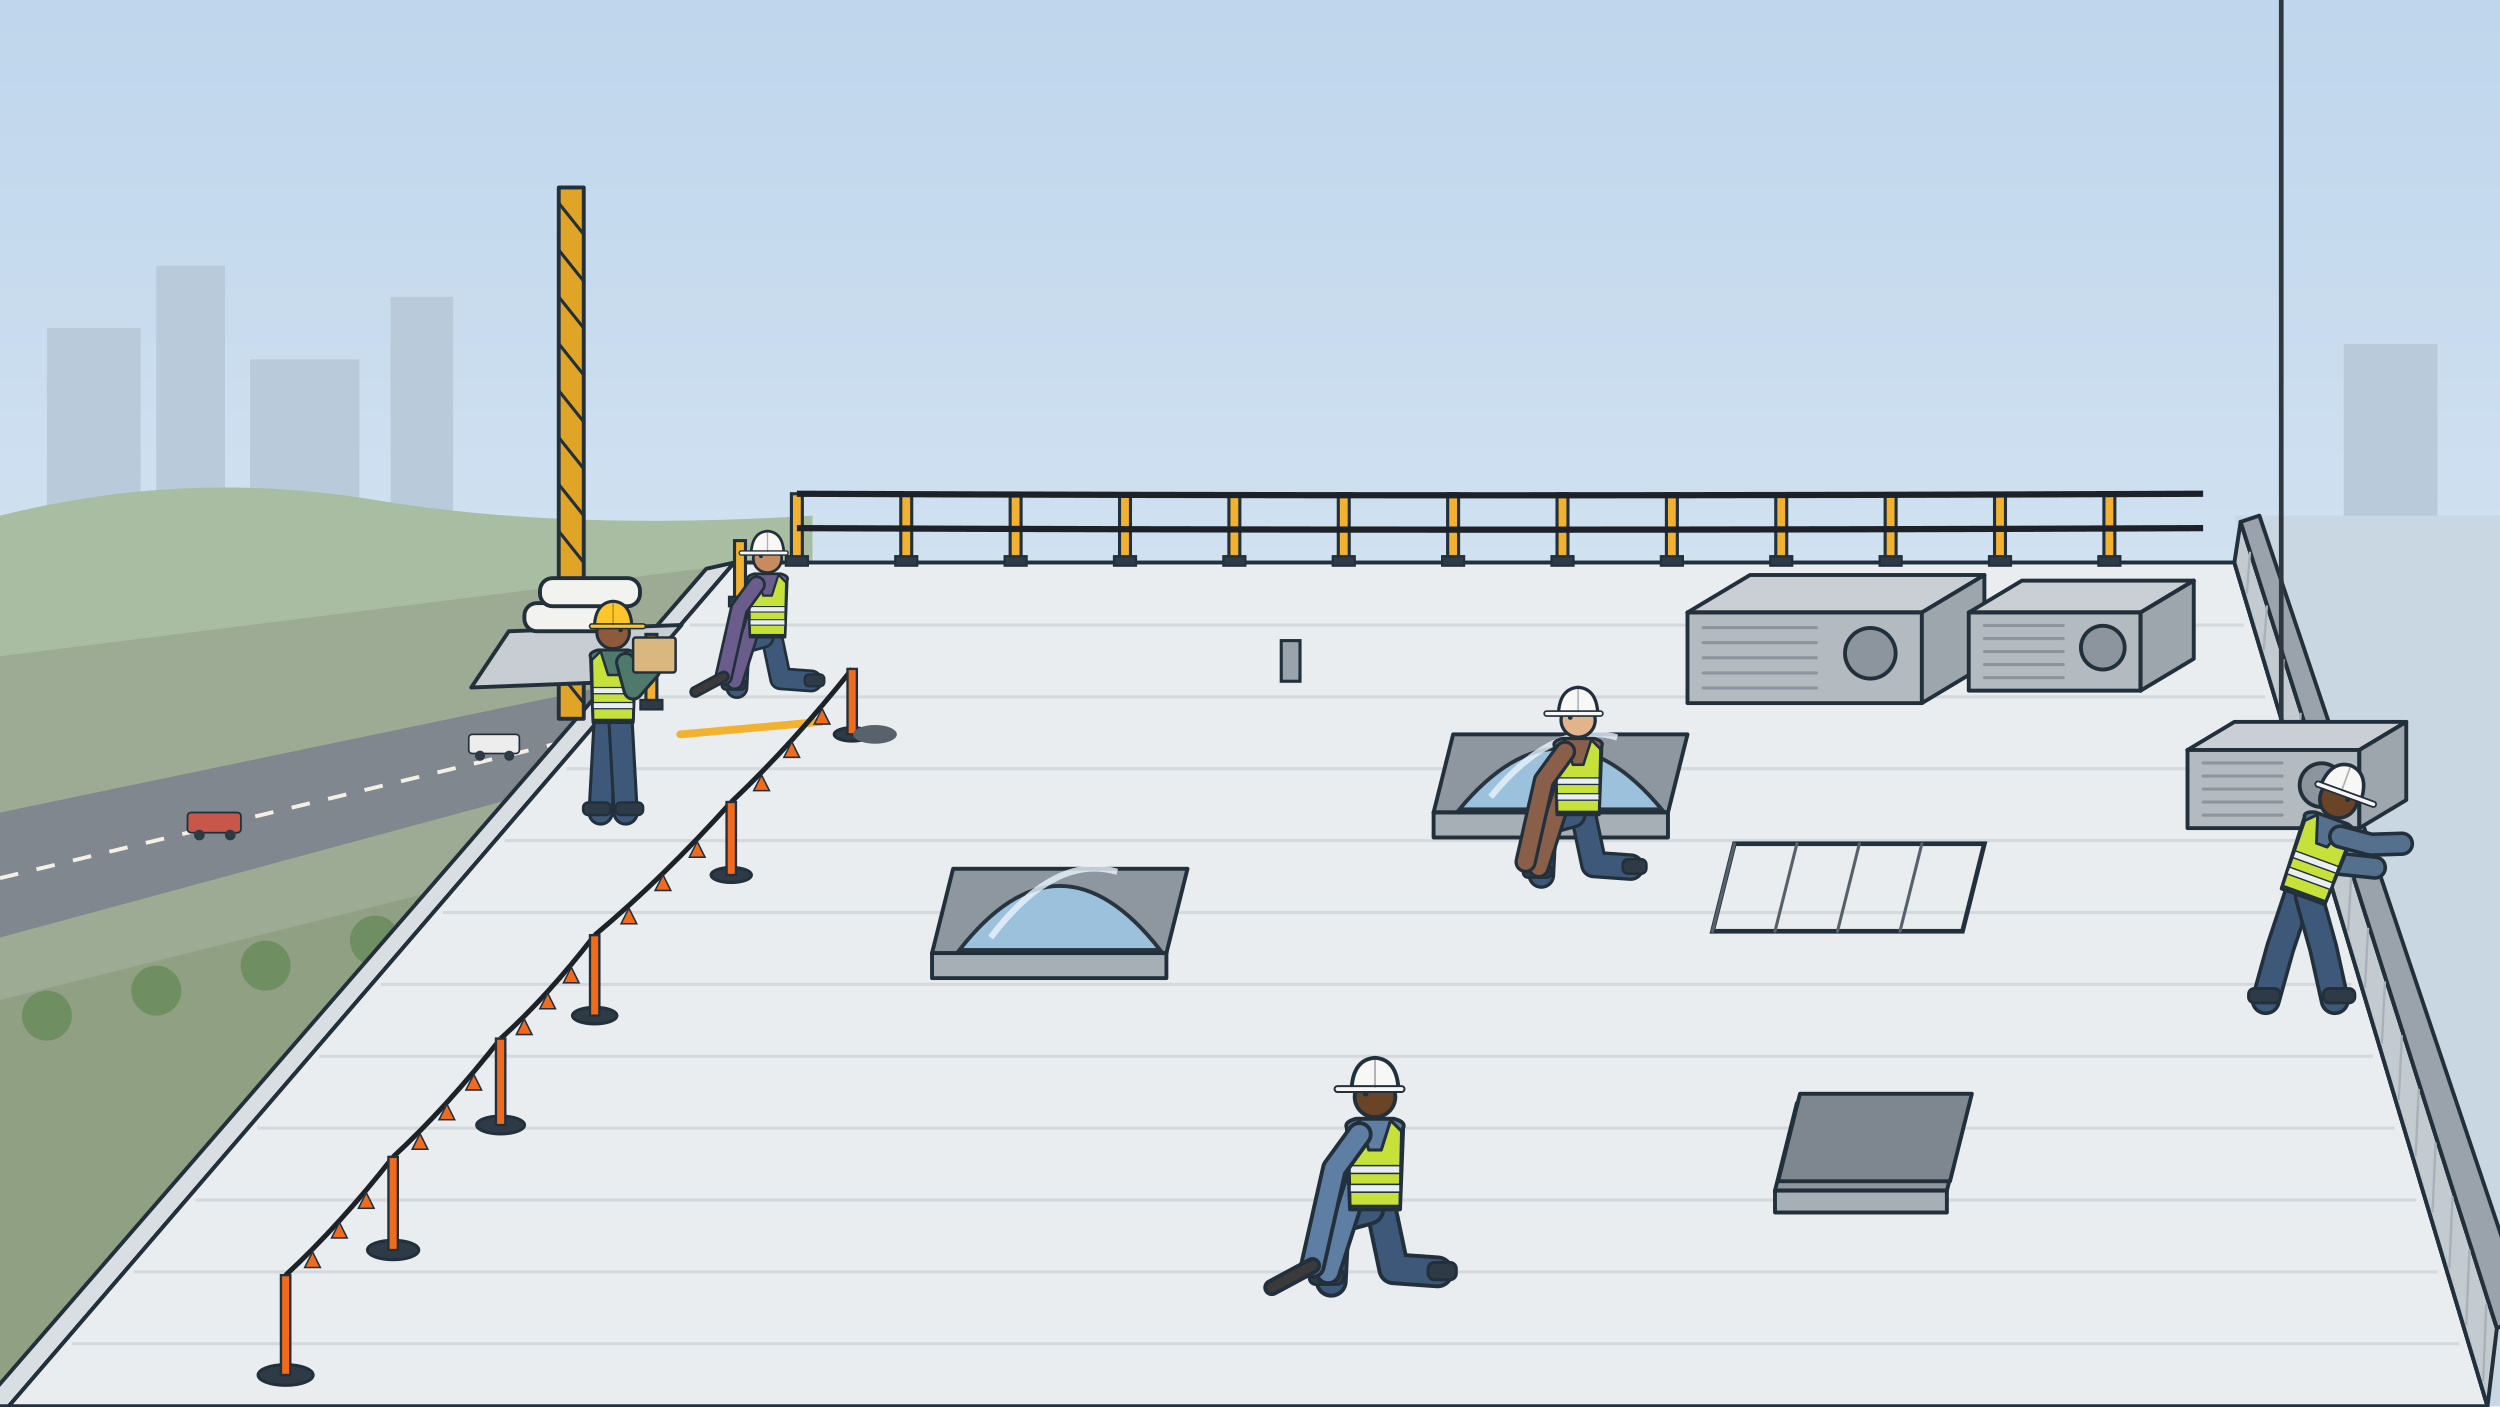
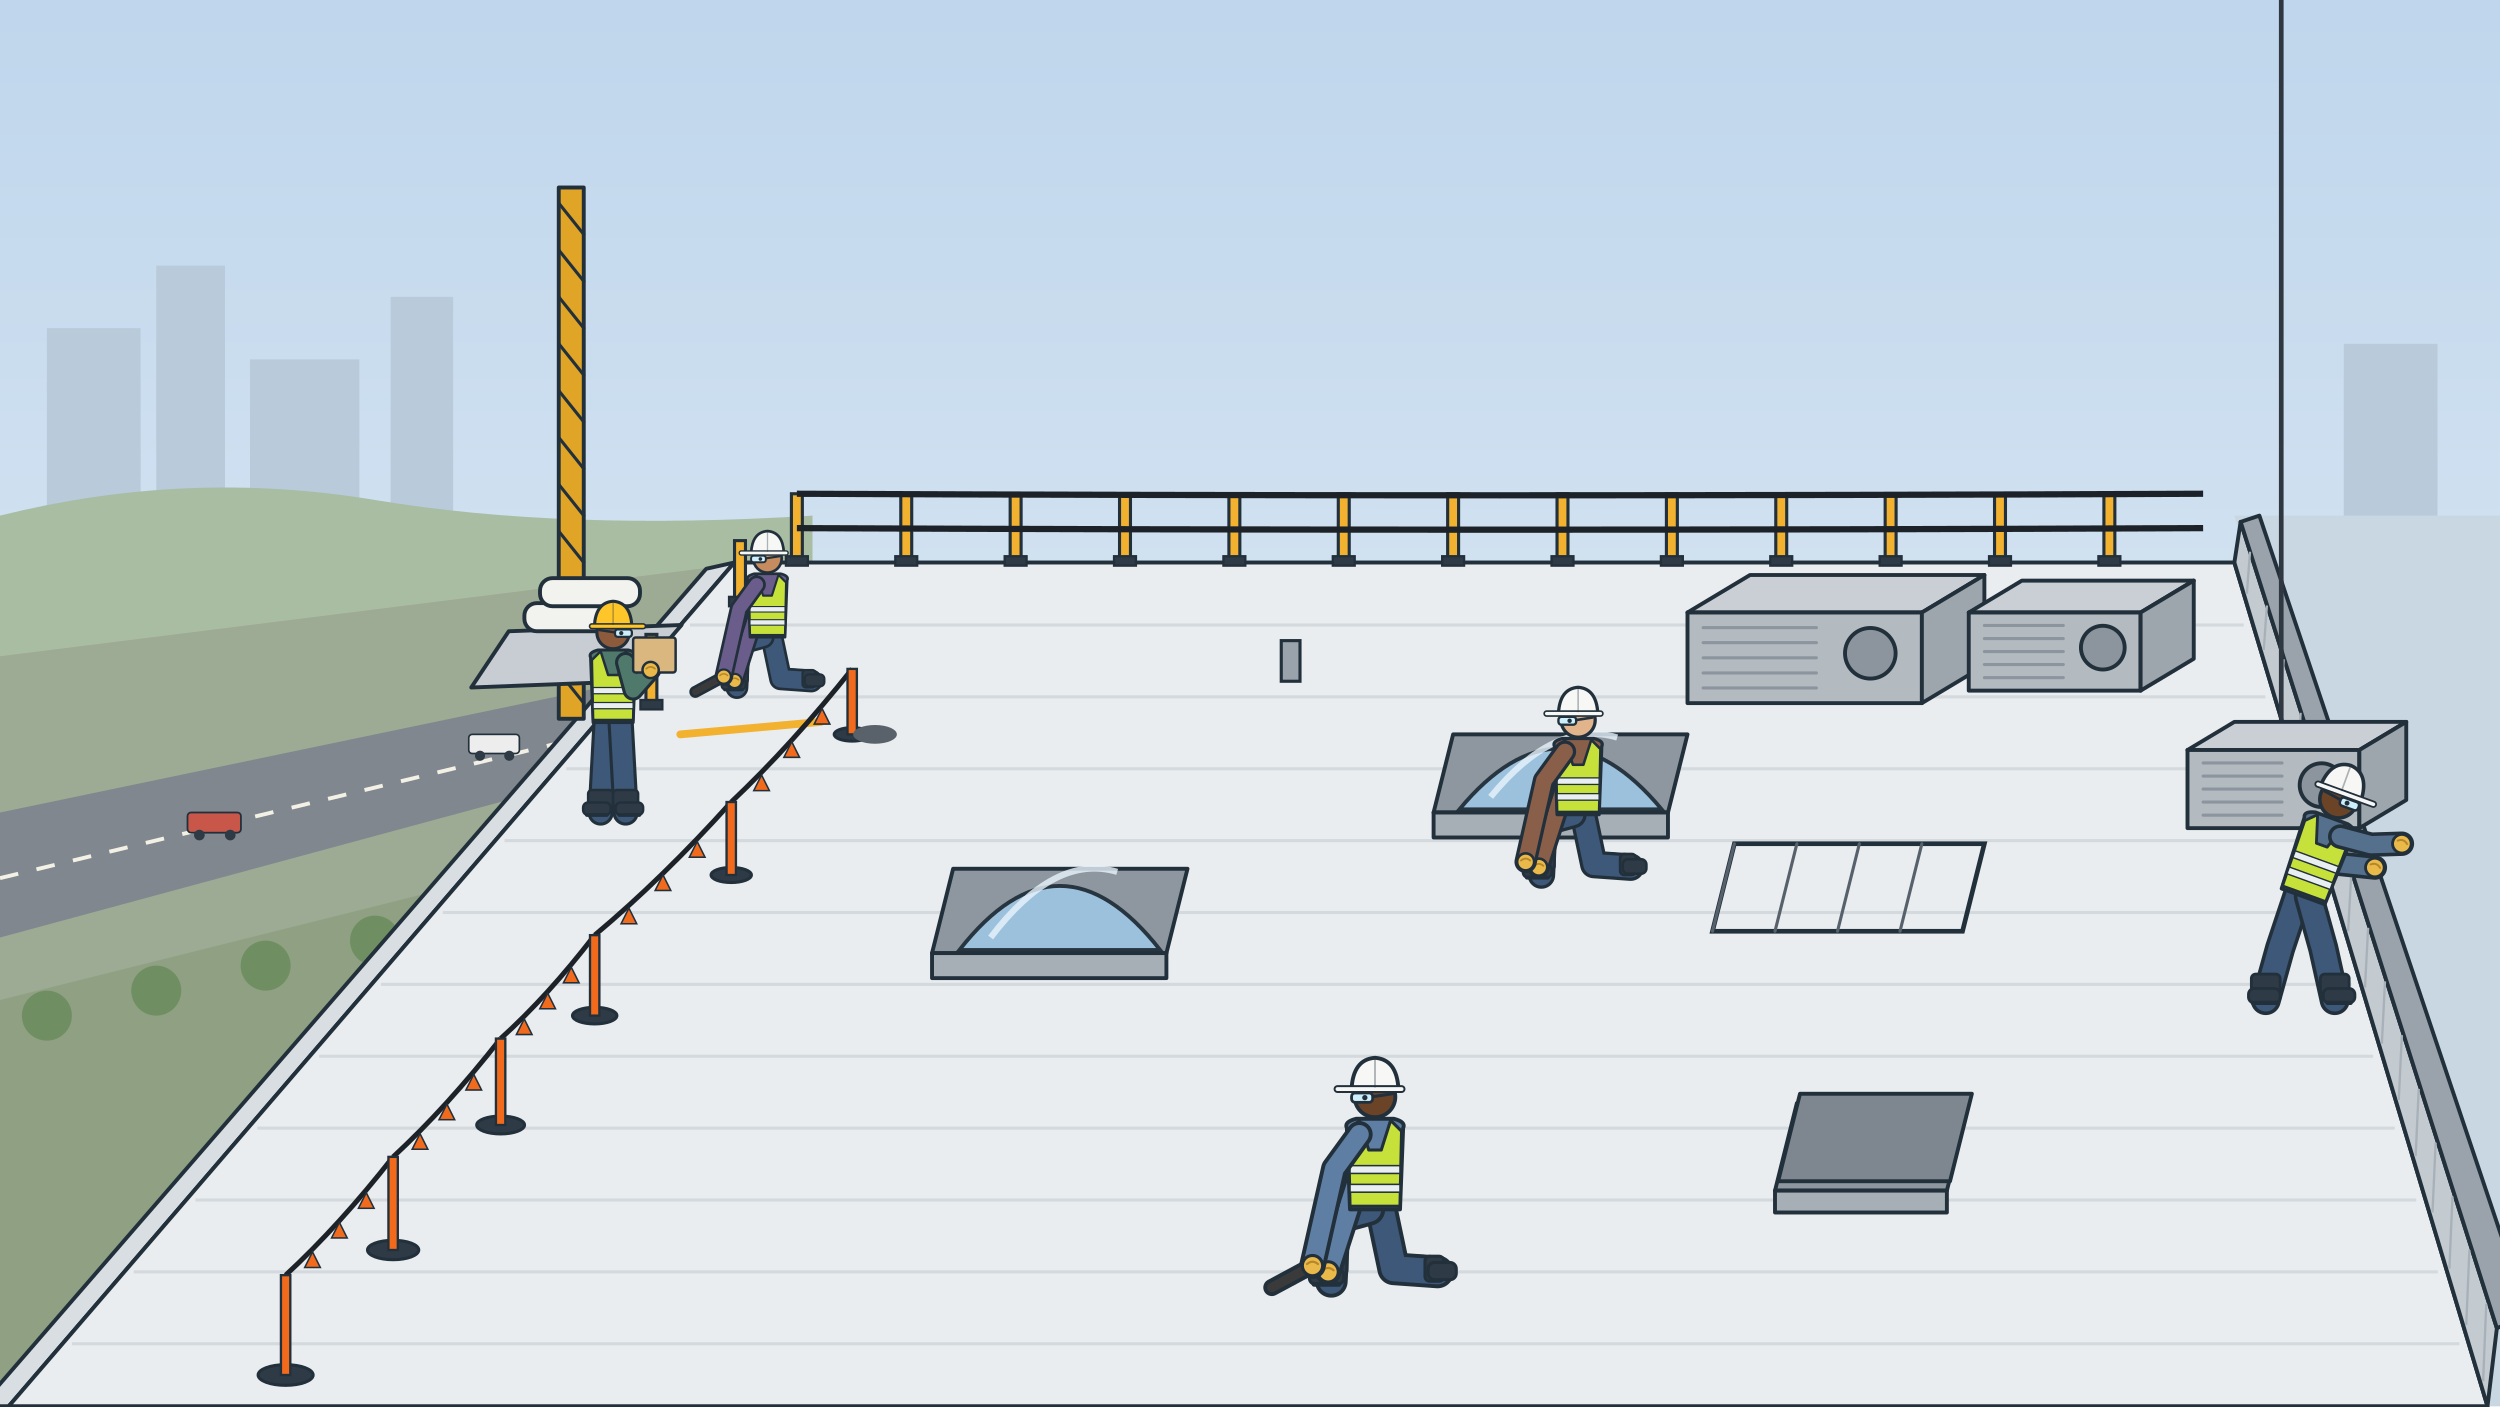
<svg xmlns="http://www.w3.org/2000/svg" viewBox="0 0 1600 900" width="1600" height="900" role="img" aria-label="Riverside roof, the next morning">
  <defs>
    <linearGradient id="rsky" x1="0" y1="0" x2="0" y2="1">
      <stop offset="0" stop-color="#BFD6EC" />
      <stop offset="1" stop-color="#EAF1F7" />
    </linearGradient>
  </defs>
  <rect width="1600" height="900" fill="url(#rsky)" />
  <rect x="30" y="210" width="60" height="130" fill="#B9CADA" />
  <rect x="100" y="170" width="44" height="170" fill="#B9CADA" />
  <rect x="160" y="230" width="70" height="110" fill="#B9CADA" />
  <rect x="250" y="190" width="40" height="150" fill="#B9CADA" />
  <rect x="1500" y="220" width="60" height="120" fill="#B9CADA" />
  <path d="M0 330 Q120 300 240 320 T520 330 L520 900 L0 900 Z" fill="#A9BDA3" />
  <path d="M0 420 L480 360 L480 900 L0 900 Z" fill="#9DAA94" />
  <path d="M0 520 L480 420 L480 470 L0 600 Z" fill="#80878E" />
  <path d="M0 562 L480 446" stroke="#F3F1E6" stroke-width="2.5" stroke-dasharray="12 12" />
  <path d="M0 640 L480 520 L480 900 L0 900 Z" fill="#8FA083" />
  <circle cx="30" cy="650" r="16" fill="#6F8F62" />
  <circle cx="100" cy="634" r="16" fill="#6F8F62" />
  <circle cx="170" cy="618" r="16" fill="#6F8F62" />
  <circle cx="240" cy="602" r="16" fill="#6F8F62" />
  <circle cx="310" cy="586" r="16" fill="#6F8F62" />
  <circle cx="380" cy="570" r="16" fill="#6F8F62" />
  <g transform="translate(120 520) scale(.38)">
    <rect width="90" height="34" rx="6" fill="#C8574A" stroke="#22303C" stroke-width="3" />
    <circle cx="20" cy="38" r="9" fill="#2E3A46" />
    <circle cx="72" cy="38" r="9" fill="#2E3A46" />
  </g>
  <g transform="translate(300 470) scale(.36)">
    <rect width="90" height="34" rx="6" fill="#EDEDED" stroke="#22303C" stroke-width="3" />
    <circle cx="20" cy="38" r="9" fill="#2E3A46" />
    <circle cx="72" cy="38" r="9" fill="#2E3A46" />
  </g>
  <polygon points="470,360 5.6,900 -12.4,900 452,364" fill="#D9DEE2" stroke="#22303C" stroke-width="2.5" stroke-linejoin="round" />
  <polygon points="470,360 1430,360 1592,900 5.6,900" fill="#E9EDEF" stroke="#22303C" stroke-width="2.5" stroke-linejoin="round" />
  <line x1="441.6" y1="400" x2="1436" y2="400" stroke="#D3D9DD" stroke-width="2" />
  <line x1="402.04" y1="446" x2="1449.8" y2="446" stroke="#D3D9DD" stroke-width="2" />
  <line x1="362.48" y1="492" x2="1463.6" y2="492" stroke="#D3D9DD" stroke-width="2" />
  <line x1="322.92" y1="538" x2="1477.4" y2="538" stroke="#D3D9DD" stroke-width="2" />
  <line x1="283.36" y1="584" x2="1491.2" y2="584" stroke="#D3D9DD" stroke-width="2" />
  <line x1="243.8" y1="630" x2="1505" y2="630" stroke="#D3D9DD" stroke-width="2" />
  <line x1="204.24" y1="676" x2="1518.8" y2="676" stroke="#D3D9DD" stroke-width="2" />
  <line x1="164.68" y1="722" x2="1532.6" y2="722" stroke="#D3D9DD" stroke-width="2" />
  <line x1="125.12" y1="768" x2="1546.4" y2="768" stroke="#D3D9DD" stroke-width="2" />
  <line x1="85.56" y1="814" x2="1560.2" y2="814" stroke="#D3D9DD" stroke-width="2" />
  <line x1="46" y1="860" x2="1574" y2="860" stroke="#D3D9DD" stroke-width="2" />
  <polygon points="1430,330 1600,330 1600,900 1592,900" fill="#C9D7E3" />
  <polygon points="1430,360 1592,900 1598,850 1434,334" fill="#C3CAD0" stroke="#22303C" stroke-width="2.5" stroke-linejoin="round" />
  <polygon points="1434,334 1598,850 1618,842 1446,330" fill="#9AA3AB" stroke="#22303C" stroke-width="2.5" stroke-linejoin="round" />
  <line x1="1438" y1="380" x2="1440" y2="353.1" stroke="#A9B1B8" stroke-width="1.5" />
  <line x1="1448.8" y1="416" x2="1450.8" y2="387.5" stroke="#A9B1B8" stroke-width="1.5" />
  <line x1="1459.6" y1="452" x2="1461.6" y2="421.9" stroke="#A9B1B8" stroke-width="1.5" />
  <line x1="1470.4" y1="488" x2="1472.4" y2="456.2" stroke="#A9B1B8" stroke-width="1.5" />
  <line x1="1481.2" y1="524" x2="1483.2" y2="490.6" stroke="#A9B1B8" stroke-width="1.5" />
  <line x1="1492" y1="560" x2="1494" y2="525" stroke="#A9B1B8" stroke-width="1.5" />
  <line x1="1502.8" y1="596" x2="1504.8" y2="559.4" stroke="#A9B1B8" stroke-width="1.5" />
  <line x1="1513.6" y1="632" x2="1515.6" y2="593.8" stroke="#A9B1B8" stroke-width="1.5" />
  <line x1="1524.4" y1="668" x2="1526.4" y2="628.1" stroke="#A9B1B8" stroke-width="1.5" />
  <line x1="1535.2" y1="704" x2="1537.2" y2="662.5" stroke="#A9B1B8" stroke-width="1.5" />
  <line x1="1546" y1="740" x2="1548" y2="696.9" stroke="#A9B1B8" stroke-width="1.5" />
  <line x1="1556.8" y1="776" x2="1558.8" y2="731.3" stroke="#A9B1B8" stroke-width="1.5" />
  <line x1="1567.6" y1="812" x2="1569.6" y2="765.7" stroke="#A9B1B8" stroke-width="1.5" />
  <line x1="1578.4" y1="848" x2="1580.4" y2="800" stroke="#A9B1B8" stroke-width="1.5" />
  <line x1="1589.2" y1="884" x2="1591.2" y2="834.4" stroke="#A9B1B8" stroke-width="1.5" />
  <rect x="506.5" y="316" width="7" height="44" fill="#F2B230" stroke="#22303C" stroke-width="2" />
  <rect x="503" y="356" width="14" height="6" fill="#2E3A46" stroke="#22303C" stroke-width="1.5" />
  <rect x="576.5" y="316" width="7" height="44" fill="#F2B230" stroke="#22303C" stroke-width="2" />
  <rect x="573" y="356" width="14" height="6" fill="#2E3A46" stroke="#22303C" stroke-width="1.5" />
  <rect x="646.5" y="316" width="7" height="44" fill="#F2B230" stroke="#22303C" stroke-width="2" />
  <rect x="643" y="356" width="14" height="6" fill="#2E3A46" stroke="#22303C" stroke-width="1.5" />
  <rect x="716.5" y="316" width="7" height="44" fill="#F2B230" stroke="#22303C" stroke-width="2" />
  <rect x="713" y="356" width="14" height="6" fill="#2E3A46" stroke="#22303C" stroke-width="1.5" />
  <rect x="786.5" y="316" width="7" height="44" fill="#F2B230" stroke="#22303C" stroke-width="2" />
  <rect x="783" y="356" width="14" height="6" fill="#2E3A46" stroke="#22303C" stroke-width="1.5" />
  <rect x="856.5" y="316" width="7" height="44" fill="#F2B230" stroke="#22303C" stroke-width="2" />
  <rect x="853" y="356" width="14" height="6" fill="#2E3A46" stroke="#22303C" stroke-width="1.5" />
  <rect x="926.5" y="316" width="7" height="44" fill="#F2B230" stroke="#22303C" stroke-width="2" />
  <rect x="923" y="356" width="14" height="6" fill="#2E3A46" stroke="#22303C" stroke-width="1.5" />
  <rect x="996.5" y="316" width="7" height="44" fill="#F2B230" stroke="#22303C" stroke-width="2" />
  <rect x="993" y="356" width="14" height="6" fill="#2E3A46" stroke="#22303C" stroke-width="1.5" />
  <rect x="1066.5" y="316" width="7" height="44" fill="#F2B230" stroke="#22303C" stroke-width="2" />
  <rect x="1063" y="356" width="14" height="6" fill="#2E3A46" stroke="#22303C" stroke-width="1.5" />
  <rect x="1136.5" y="316" width="7" height="44" fill="#F2B230" stroke="#22303C" stroke-width="2" />
  <rect x="1133" y="356" width="14" height="6" fill="#2E3A46" stroke="#22303C" stroke-width="1.5" />
  <rect x="1206.5" y="316" width="7" height="44" fill="#F2B230" stroke="#22303C" stroke-width="2" />
  <rect x="1203" y="356" width="14" height="6" fill="#2E3A46" stroke="#22303C" stroke-width="1.5" />
  <rect x="1276.5" y="316" width="7" height="44" fill="#F2B230" stroke="#22303C" stroke-width="2" />
  <rect x="1273" y="356" width="14" height="6" fill="#2E3A46" stroke="#22303C" stroke-width="1.5" />
  <rect x="1346.5" y="316" width="7" height="44" fill="#F2B230" stroke="#22303C" stroke-width="2" />
  <rect x="1343" y="356" width="14" height="6" fill="#2E3A46" stroke="#22303C" stroke-width="1.5" />
  <path d="M510 316 Q960 318 1410 316" fill="none" stroke="#1C2228" stroke-width="4" />
  <path d="M510 338 Q960 340 1410 338" fill="none" stroke="#1C2228" stroke-width="4" />
  <rect x="357.6" y="120" width="16" height="340" fill="#E0A526" stroke="#22303C" stroke-width="2.5" stroke-linejoin="round" />
  <line x1="357.6" y1="130" x2="373.6" y2="150" stroke="#22303C" stroke-width="2" stroke-linecap="round" />
  <line x1="357.6" y1="160" x2="373.6" y2="180" stroke="#22303C" stroke-width="2" stroke-linecap="round" />
  <line x1="357.6" y1="190" x2="373.6" y2="210" stroke="#22303C" stroke-width="2" stroke-linecap="round" />
  <line x1="357.6" y1="220" x2="373.6" y2="240" stroke="#22303C" stroke-width="2" stroke-linecap="round" />
  <line x1="357.6" y1="250" x2="373.6" y2="270" stroke="#22303C" stroke-width="2" stroke-linecap="round" />
  <line x1="357.6" y1="280" x2="373.6" y2="300" stroke="#22303C" stroke-width="2" stroke-linecap="round" />
  <line x1="357.6" y1="310" x2="373.6" y2="330" stroke="#22303C" stroke-width="2" stroke-linecap="round" />
  <line x1="357.6" y1="340" x2="373.6" y2="360" stroke="#22303C" stroke-width="2" stroke-linecap="round" />
  <line x1="357.6" y1="370" x2="373.6" y2="390" stroke="#22303C" stroke-width="2" stroke-linecap="round" />
  <line x1="357.6" y1="400" x2="373.6" y2="420" stroke="#22303C" stroke-width="2" stroke-linecap="round" />
  <line x1="357.6" y1="430" x2="373.6" y2="450" stroke="#22303C" stroke-width="2" stroke-linecap="round" />
  <polygon points="325.6,404 436.2,400 405.2,436 301.6,440" fill="#C7CDD2" stroke="#22303C" stroke-width="2.5" stroke-linejoin="round" />
  <rect x="335.6" y="386" width="64" height="18" fill="#F2F2EE" stroke="#22303C" stroke-width="2.5" stroke-linejoin="round" rx="8" />
  <rect x="345.6" y="370" width="64" height="18" fill="#F2F2EE" stroke="#22303C" stroke-width="2.5" stroke-linejoin="round" rx="8" />
  <rect x="470.1" y="346" width="7" height="40" fill="#F2B230" stroke="#22303C" stroke-width="2" />
  <rect x="466.6" y="382" width="14" height="6" fill="#2E3A46" stroke="#22303C" stroke-width="1.5" />
  <rect x="413.4" y="406" width="7" height="46" fill="#F2B230" stroke="#22303C" stroke-width="2" />
  <rect x="409.9" y="448" width="14" height="6" fill="#2E3A46" stroke="#22303C" stroke-width="1.5" />
  <line x1="435.4" y1="470" x2="525.4" y2="462" stroke="#F2B230" stroke-width="5" stroke-linecap="round" />
  <polygon points="1080,392 1230,392 1270,368 1120,368" fill="#C9CFD4" stroke="#22303C" stroke-width="2.5" stroke-linejoin="round" />
  <polygon points="1080,392 1230,392 1230,450 1080,450" fill="#B3BAC0" stroke="#22303C" stroke-width="2.5" stroke-linejoin="round" />
  <polygon points="1230,392 1270,368 1270,426 1230,450" fill="#9EA6AD" stroke="#22303C" stroke-width="2.5" stroke-linejoin="round" />
  <line x1="1090" y1="401.7" x2="1162.5" y2="401.7" stroke="#8C959D" stroke-width="2" stroke-linecap="round" />
  <line x1="1090" y1="411.3" x2="1162.5" y2="411.3" stroke="#8C959D" stroke-width="2" stroke-linecap="round" />
  <line x1="1090" y1="421" x2="1162.5" y2="421" stroke="#8C959D" stroke-width="2" stroke-linecap="round" />
  <line x1="1090" y1="430.7" x2="1162.5" y2="430.7" stroke="#8C959D" stroke-width="2" stroke-linecap="round" />
  <line x1="1090" y1="440.3" x2="1162.5" y2="440.3" stroke="#8C959D" stroke-width="2" stroke-linecap="round" />
  <circle cx="1197" cy="418.1" r="16.2" fill="#8C959D" stroke="#22303C" stroke-width="2.5" />
  <polygon points="1260,392 1370,392 1404,371.6 1294,371.6" fill="#C9CFD4" stroke="#22303C" stroke-width="2.5" stroke-linejoin="round" />
  <polygon points="1260,392 1370,392 1370,442 1260,442" fill="#B3BAC0" stroke="#22303C" stroke-width="2.5" stroke-linejoin="round" />
  <polygon points="1370,392 1404,371.6 1404,421.6 1370,442" fill="#9EA6AD" stroke="#22303C" stroke-width="2.5" stroke-linejoin="round" />
  <line x1="1270" y1="400.3" x2="1320.5" y2="400.3" stroke="#8C959D" stroke-width="2" stroke-linecap="round" />
  <line x1="1270" y1="408.7" x2="1320.5" y2="408.7" stroke="#8C959D" stroke-width="2" stroke-linecap="round" />
  <line x1="1270" y1="417" x2="1320.5" y2="417" stroke="#8C959D" stroke-width="2" stroke-linecap="round" />
  <line x1="1270" y1="425.3" x2="1320.5" y2="425.3" stroke="#8C959D" stroke-width="2" stroke-linecap="round" />
  <line x1="1270" y1="433.7" x2="1320.5" y2="433.7" stroke="#8C959D" stroke-width="2" stroke-linecap="round" />
  <circle cx="1345.8" cy="414.5" r="14" fill="#8C959D" stroke="#22303C" stroke-width="2.5" />
  <path d="M545.4 428.1 Q506.7 476.7 468 513.3" fill="none" stroke="#1C2228" stroke-width="3.2" />
  <path d="M526.1 453.4 l-5 10 l10 0 z" fill="#F26B1D" stroke="#22303C" stroke-width="1" />
  <path d="M506.7 474.7 l-5 10 l10 0 z" fill="#F26B1D" stroke="#22303C" stroke-width="1" />
  <path d="M487.4 496 l-5 10 l10 0 z" fill="#F26B1D" stroke="#22303C" stroke-width="1" />
  <path d="M468 513.3 Q424.3 561.9 380.6 598.5" fill="none" stroke="#1C2228" stroke-width="3.2" />
  <path d="M446.2 538.6 l-5 10 l10 0 z" fill="#F26B1D" stroke="#22303C" stroke-width="1" />
  <path d="M424.3 559.9 l-5 10 l10 0 z" fill="#F26B1D" stroke="#22303C" stroke-width="1" />
  <path d="M402.5 581.2 l-5 10 l10 0 z" fill="#F26B1D" stroke="#22303C" stroke-width="1" />
  <path d="M380.6 598.5 Q350.5 637.6 320.4 664.7" fill="none" stroke="#1C2228" stroke-width="3.2" />
  <path d="M365.6 619 l-5 10 l10 0 z" fill="#F26B1D" stroke="#22303C" stroke-width="1" />
  <path d="M350.5 635.6 l-5 10 l10 0 z" fill="#F26B1D" stroke="#22303C" stroke-width="1" />
  <path d="M335.5 652.1 l-5 10 l10 0 z" fill="#F26B1D" stroke="#22303C" stroke-width="1" />
  <path d="M320.4 664.7 Q286 708.6 251.6 740.4" fill="none" stroke="#1C2228" stroke-width="3.2" />
  <path d="M303.2 687.6 l-5 10 l10 0 z" fill="#F26B1D" stroke="#22303C" stroke-width="1" />
  <path d="M286 706.6 l-5 10 l10 0 z" fill="#F26B1D" stroke="#22303C" stroke-width="1" />
  <path d="M268.8 725.5 l-5 10 l10 0 z" fill="#F26B1D" stroke="#22303C" stroke-width="1" />
  <path d="M251.6 740.4 Q217.2 784.3 182.8 816.1" fill="none" stroke="#1C2228" stroke-width="3.2" />
  <path d="M234.4 763.3 l-5 10 l10 0 z" fill="#F26B1D" stroke="#22303C" stroke-width="1" />
  <path d="M217.2 782.3 l-5 10 l10 0 z" fill="#F26B1D" stroke="#22303C" stroke-width="1" />
  <path d="M200 801.2 l-5 10 l10 0 z" fill="#F26B1D" stroke="#22303C" stroke-width="1" />
  <ellipse cx="545.4" cy="470" rx="11.5" ry="4.3" fill="#2E3A46" stroke="#22303C" stroke-width="2" />
  <rect x="542.4" y="428.1" width="6" height="41.9" fill="#F26B1D" stroke="#22303C" stroke-width="1.5" />
  <ellipse cx="468" cy="560" rx="12.9" ry="4.8" fill="#2E3A46" stroke="#22303C" stroke-width="2" />
  <rect x="465" y="513.3" width="6" height="46.7" fill="#F26B1D" stroke="#22303C" stroke-width="1.5" />
  <ellipse cx="380.6" cy="650" rx="14.2" ry="5.3" fill="#2E3A46" stroke="#22303C" stroke-width="2" />
  <rect x="377.6" y="598.5" width="6" height="51.5" fill="#F26B1D" stroke="#22303C" stroke-width="1.5" />
  <ellipse cx="320.4" cy="720" rx="15.3" ry="5.7" fill="#2E3A46" stroke="#22303C" stroke-width="2" />
  <rect x="317.4" y="664.7" width="6" height="55.3" fill="#F26B1D" stroke="#22303C" stroke-width="1.5" />
  <ellipse cx="251.6" cy="800" rx="16.4" ry="6.2" fill="#2E3A46" stroke="#22303C" stroke-width="2" />
  <rect x="248.6" y="740.4" width="6" height="59.6" fill="#F26B1D" stroke="#22303C" stroke-width="1.5" />
  <ellipse cx="182.8" cy="880" rx="17.6" ry="6.6" fill="#2E3A46" stroke="#22303C" stroke-width="2" />
  <rect x="179.8" y="816.1" width="6" height="63.9" fill="#F26B1D" stroke="#22303C" stroke-width="1.5" />
  <polygon points="610,556 760,556 746.5,610 596.5,610" fill="#8E979F" stroke="#22303C" stroke-width="2.5" stroke-linejoin="round" />
  <polygon points="596.5,610 746.5,610 746.5,626 596.5,626" fill="#A7AFB6" stroke="#22303C" stroke-width="2.5" stroke-linejoin="round" />
  <path d="M614 608 Q678.25 526 742.5 608 Z" fill="#9CC3E0" stroke="#22303C" stroke-width="2.5" opacity=".95" />
  <path d="M634 600 Q675 546 715 558" fill="none" stroke="#E8F4FC" stroke-width="4" opacity=".8" />
  <polygon points="930,470 1080,470 1067.5,520 917.5,520" fill="#8E979F" stroke="#22303C" stroke-width="2.5" stroke-linejoin="round" />
  <polygon points="917.5,520 1067.5,520 1067.5,536 917.5,536" fill="#A7AFB6" stroke="#22303C" stroke-width="2.5" stroke-linejoin="round" />
  <path d="M934 518 Q998.75 440 1063.5 518 Z" fill="#9CC3E0" stroke="#22303C" stroke-width="2.5" opacity=".95" />
  <path d="M954 510 Q995 460 1035 472" fill="none" stroke="#E8F4FC" stroke-width="4" opacity=".8" />
  <g>
    <polygon points="1110,540 1270,540 1256,596 1096,596" fill="none" stroke="#22303C" stroke-width="3" />
    <line x1="1110" y1="540" x2="1096" y2="596" stroke="#56616B" stroke-width="2" stroke-linecap="round" />
    <line x1="1150" y1="540" x2="1136" y2="596" stroke="#56616B" stroke-width="2" stroke-linecap="round" />
    <line x1="1190" y1="540" x2="1176" y2="596" stroke="#56616B" stroke-width="2" stroke-linecap="round" />
    <line x1="1230" y1="540" x2="1216" y2="596" stroke="#56616B" stroke-width="2" stroke-linecap="round" />
  </g>
  <polygon points="1150,706 1260,706 1246,762 1136,762" fill="#8E979F" stroke="#22303C" stroke-width="2.5" stroke-linejoin="round" />
  <polygon points="1136,762 1246,762 1246,776 1136,776" fill="#A7AFB6" stroke="#22303C" stroke-width="2.5" stroke-linejoin="round" />
  <polygon points="1152,700 1262,700 1248,756 1138,756" fill="#7E878F" stroke="#22303C" stroke-width="2.5" stroke-linejoin="round" />
  <ellipse cx="560" cy="470" rx="14" ry="6" fill="#59616A" />
  <rect x="820" y="410" width="12" height="26" fill="#9AA3AB" stroke="#22303C" stroke-width="2" />
  <g transform="translate(491.2 440) scale(-0.7 0.7)">
    <path d="M-4 -46 L-12 -8 L-40 -6" fill="none" stroke="#22303C" stroke-width="21" stroke-linecap="round" stroke-linejoin="round" />
    <path d="M-4 -46 L-12 -8 L-40 -6" fill="none" stroke="#3D5878" stroke-width="16" stroke-linecap="round" stroke-linejoin="round" />
    <path d="M4 -46 L26 -40 L28 0" fill="none" stroke="#22303C" stroke-width="21" stroke-linecap="round" stroke-linejoin="round" />
    <path d="M4 -46 L26 -40 L28 0" fill="none" stroke="#3D5878" stroke-width="16" stroke-linecap="round" stroke-linejoin="round" />
+     <rect x="-44" y="-16" width="12" height="16" rx="3" fill="#2E3A46" stroke="#22303C" stroke-width="2" />
    <rect x="-52" y="-12" width="18" height="11" rx="4" fill="#2E3A46" stroke="#22303C" stroke-width="2" />
+     <rect x="18" y="-18" width="20" height="14" rx="3" fill="#2E3A46" stroke="#22303C" stroke-width="2" />
    <rect x="20" y="-8" width="22" height="10" rx="4" fill="#2E3A46" stroke="#22303C" stroke-width="2" />
+     <path d="M23 2 L39 2" stroke="#22303C" stroke-width="3" stroke-linecap="round" />
    <g transform="rotate(0 0 -46)">
      <path d="M-8 -92 L10 -68 L30 -6" fill="none" stroke="#22303C" stroke-width="17" stroke-linecap="round" stroke-linejoin="round" />
      <path d="M-8 -92 L10 -68 L30 -6" fill="none" stroke="#6A5D8C" stroke-width="12" stroke-linecap="round" stroke-linejoin="round" />
+       <circle cx="30" cy="-6" r="6.5" fill="#E9B949" stroke="#22303C" stroke-width="2" />
+       <path d="M26.5 -7 q3.5 -3 7 0" fill="none" stroke="#B8862A" stroke-width="1.4" stroke-linecap="round" />
      <path d="M-18 -98 Q-20 -102 -12 -104 L12 -104 Q20 -102 18 -98 L16 -46 L-16 -46 Z" fill="#6A5D8C" stroke="#22303C" stroke-width="2.5" stroke-linejoin="round" />
      <path d="M-17 -96 L-10 -103 L-4 -84 L4 -84 L10 -103 L17 -96 L16 -48 L-16 -48 Z" fill="#C6E23A" stroke="#22303C" stroke-width="2" stroke-linejoin="round" />
      <rect x="-16" y="-74" width="32" height="5" fill="#E9EEF0" stroke="#22303C" stroke-width="1" />
      <rect x="-16" y="-62" width="32" height="5" fill="#E9EEF0" stroke="#22303C" stroke-width="1" />
      <circle cx="0" cy="-118" r="13" fill="#C68B5E" stroke="#22303C" stroke-width="2.5" />
-       <circle cx="6" cy="-120" r="1.8" fill="#22303C" />
+       <path d="M2 -118 L-11 -120" stroke="#22303C" stroke-width="2" stroke-linecap="round" />
+       <rect x="1.5" y="-120.5" width="13.5" height="6" rx="2.2" fill="#CDEFFC" stroke="#22303C" stroke-width="1.8" />
+       <circle cx="6.5" cy="-117.5" r="1.7" fill="#22303C" />
      <path d="M-15 -123 Q-14 -142 0 -143 Q14 -142 15 -123 Z" fill="#F7F8F6" stroke="#22303C" stroke-width="2.5" stroke-linejoin="round" />
      <path d="M-17 -123 L24 -123" stroke="#22303C" stroke-width="5" stroke-linecap="round" />
      <path d="M-17 -123 L24 -123" stroke="#F7F8F6" stroke-width="2.5" stroke-linecap="round" />
      <path d="M0 -143 L0 -124" stroke="#22303C" stroke-width="1.2" opacity=".35" />
      <path d="M10 -94 L26 -72 L40 -10" fill="none" stroke="#22303C" stroke-width="17" stroke-linecap="round" stroke-linejoin="round" />
      <path d="M10 -94 L26 -72 L40 -10" fill="none" stroke="#6A5D8C" stroke-width="12" stroke-linecap="round" stroke-linejoin="round" />
      <path d="M40 -10 L66 4" fill="none" stroke="#22303C" stroke-width="11" stroke-linecap="round" stroke-linejoin="round" />
      <path d="M40 -10 L66 4" fill="none" stroke="#3A3A3A" stroke-width="6" stroke-linecap="round" stroke-linejoin="round" />
+       <circle cx="40" cy="-10" r="6.5" fill="#E9B949" stroke="#22303C" stroke-width="2" />
+       <path d="M36.5 -11 q3.5 -3 7 0" fill="none" stroke="#B8862A" stroke-width="1.4" stroke-linecap="round" />
    </g>
  </g>
  <g transform="translate(392.4 520) scale(0.8 0.8)">
    <path d="M-6 -72 L-8 -36 L-10 0" fill="none" stroke="#22303C" stroke-width="21" stroke-linecap="round" stroke-linejoin="round" />
    <path d="M-6 -72 L-8 -36 L-10 0" fill="none" stroke="#3D5878" stroke-width="16" stroke-linecap="round" stroke-linejoin="round" />
    <path d="M6 -72 L8 -36 L10 0" fill="none" stroke="#22303C" stroke-width="21" stroke-linecap="round" stroke-linejoin="round" />
    <path d="M6 -72 L8 -36 L10 0" fill="none" stroke="#3D5878" stroke-width="16" stroke-linecap="round" stroke-linejoin="round" />
+     <rect x="-20" y="-18" width="20" height="14" rx="3" fill="#2E3A46" stroke="#22303C" stroke-width="2" />
    <rect x="-24" y="-8" width="22" height="10" rx="4" fill="#2E3A46" stroke="#22303C" stroke-width="2" />
+     <path d="M-21 2 L-5 2" stroke="#22303C" stroke-width="3" stroke-linecap="round" />
+     <rect x="0" y="-18" width="20" height="14" rx="3" fill="#2E3A46" stroke="#22303C" stroke-width="2" />
    <rect x="2" y="-8" width="22" height="10" rx="4" fill="#2E3A46" stroke="#22303C" stroke-width="2" />
+     <path d="M5 2 L21 2" stroke="#22303C" stroke-width="3" stroke-linecap="round" />
    <g transform="rotate(0 0 -72)">
      <path d="M-8 -118 L2 -94 L24 -110" fill="none" stroke="#22303C" stroke-width="17" stroke-linecap="round" stroke-linejoin="round" />
      <path d="M-8 -118 L2 -94 L24 -110" fill="none" stroke="#4F7A6B" stroke-width="12" stroke-linecap="round" stroke-linejoin="round" />
+       <circle cx="24" cy="-110" r="6.5" fill="#E9B949" stroke="#22303C" stroke-width="2" />
+       <path d="M20.5 -111 q3.5 -3 7 0" fill="none" stroke="#B8862A" stroke-width="1.4" stroke-linecap="round" />
      <path d="M-18 -124 Q-20 -128 -12 -130 L12 -130 Q20 -128 18 -124 L16 -72 L-16 -72 Z" fill="#4F7A6B" stroke="#22303C" stroke-width="2.5" stroke-linejoin="round" />
      <path d="M-17 -122 L-10 -129 L-4 -110 L4 -110 L10 -129 L17 -122 L16 -74 L-16 -74 Z" fill="#C6E23A" stroke="#22303C" stroke-width="2" stroke-linejoin="round" />
      <rect x="-16" y="-100" width="32" height="5" fill="#E9EEF0" stroke="#22303C" stroke-width="1" />
      <rect x="-16" y="-88" width="32" height="5" fill="#E9EEF0" stroke="#22303C" stroke-width="1" />
      <circle cx="0" cy="-144" r="13" fill="#8D5A3B" stroke="#22303C" stroke-width="2.5" />
-       <circle cx="6" cy="-146" r="1.8" fill="#22303C" />
+       <path d="M2 -144 L-11 -146" stroke="#22303C" stroke-width="2" stroke-linecap="round" />
+       <rect x="1.5" y="-146.5" width="13.5" height="6" rx="2.2" fill="#CDEFFC" stroke="#22303C" stroke-width="1.8" />
+       <circle cx="6.5" cy="-143.5" r="1.7" fill="#22303C" />
      <path d="M-15 -149 Q-14 -168 0 -169 Q14 -168 15 -149 Z" fill="#FFC629" stroke="#22303C" stroke-width="2.5" stroke-linejoin="round" />
      <path d="M-17 -149 L24 -149" stroke="#22303C" stroke-width="5" stroke-linecap="round" />
      <path d="M-17 -149 L24 -149" stroke="#FFC629" stroke-width="2.5" stroke-linecap="round" />
      <path d="M0 -169 L0 -150" stroke="#22303C" stroke-width="1.2" opacity=".35" />
      <path d="M10 -120 L16 -98 L30 -114" fill="none" stroke="#22303C" stroke-width="17" stroke-linecap="round" stroke-linejoin="round" />
      <path d="M10 -120 L16 -98 L30 -114" fill="none" stroke="#4F7A6B" stroke-width="12" stroke-linecap="round" stroke-linejoin="round" />
      <rect x="16" y="-140" width="34" height="28" rx="2" fill="#D9B77F" stroke="#22303C" stroke-width="2" />
+       <circle cx="30" cy="-114" r="6.5" fill="#E9B949" stroke="#22303C" stroke-width="2" />
+       <path d="M26.5 -115 q3.5 -3 7 0" fill="none" stroke="#B8862A" stroke-width="1.4" stroke-linecap="round" />
    </g>
  </g>
  <g transform="translate(1010 560) scale(-0.84 0.84)">
    <path d="M-4 -46 L-12 -8 L-40 -6" fill="none" stroke="#22303C" stroke-width="21" stroke-linecap="round" stroke-linejoin="round" />
    <path d="M-4 -46 L-12 -8 L-40 -6" fill="none" stroke="#3D5878" stroke-width="16" stroke-linecap="round" stroke-linejoin="round" />
    <path d="M4 -46 L26 -40 L28 0" fill="none" stroke="#22303C" stroke-width="21" stroke-linecap="round" stroke-linejoin="round" />
    <path d="M4 -46 L26 -40 L28 0" fill="none" stroke="#3D5878" stroke-width="16" stroke-linecap="round" stroke-linejoin="round" />
+     <rect x="-44" y="-16" width="12" height="16" rx="3" fill="#2E3A46" stroke="#22303C" stroke-width="2" />
    <rect x="-52" y="-12" width="18" height="11" rx="4" fill="#2E3A46" stroke="#22303C" stroke-width="2" />
+     <rect x="18" y="-18" width="20" height="14" rx="3" fill="#2E3A46" stroke="#22303C" stroke-width="2" />
    <rect x="20" y="-8" width="22" height="10" rx="4" fill="#2E3A46" stroke="#22303C" stroke-width="2" />
+     <path d="M23 2 L39 2" stroke="#22303C" stroke-width="3" stroke-linecap="round" />
    <g transform="rotate(0 0 -46)">
      <path d="M-8 -92 L10 -68 L30 -6" fill="none" stroke="#22303C" stroke-width="17" stroke-linecap="round" stroke-linejoin="round" />
      <path d="M-8 -92 L10 -68 L30 -6" fill="none" stroke="#8A5F4A" stroke-width="12" stroke-linecap="round" stroke-linejoin="round" />
+       <circle cx="30" cy="-6" r="6.5" fill="#E9B949" stroke="#22303C" stroke-width="2" />
+       <path d="M26.5 -7 q3.5 -3 7 0" fill="none" stroke="#B8862A" stroke-width="1.4" stroke-linecap="round" />
      <path d="M-18 -98 Q-20 -102 -12 -104 L12 -104 Q20 -102 18 -98 L16 -46 L-16 -46 Z" fill="#8A5F4A" stroke="#22303C" stroke-width="2.5" stroke-linejoin="round" />
      <path d="M-17 -96 L-10 -103 L-4 -84 L4 -84 L10 -103 L17 -96 L16 -48 L-16 -48 Z" fill="#C6E23A" stroke="#22303C" stroke-width="2" stroke-linejoin="round" />
      <rect x="-16" y="-74" width="32" height="5" fill="#E9EEF0" stroke="#22303C" stroke-width="1" />
      <rect x="-16" y="-62" width="32" height="5" fill="#E9EEF0" stroke="#22303C" stroke-width="1" />
      <circle cx="0" cy="-118" r="13" fill="#E2B48C" stroke="#22303C" stroke-width="2.5" />
-       <circle cx="6" cy="-120" r="1.8" fill="#22303C" />
+       <path d="M2 -118 L-11 -120" stroke="#22303C" stroke-width="2" stroke-linecap="round" />
+       <rect x="1.5" y="-120.5" width="13.5" height="6" rx="2.2" fill="#CDEFFC" stroke="#22303C" stroke-width="1.8" />
+       <circle cx="6.5" cy="-117.5" r="1.7" fill="#22303C" />
      <path d="M-15 -123 Q-14 -142 0 -143 Q14 -142 15 -123 Z" fill="#F7F8F6" stroke="#22303C" stroke-width="2.5" stroke-linejoin="round" />
      <path d="M-17 -123 L24 -123" stroke="#22303C" stroke-width="5" stroke-linecap="round" />
      <path d="M-17 -123 L24 -123" stroke="#F7F8F6" stroke-width="2.5" stroke-linecap="round" />
      <path d="M0 -143 L0 -124" stroke="#22303C" stroke-width="1.2" opacity=".35" />
      <path d="M10 -94 L26 -72 L40 -10" fill="none" stroke="#22303C" stroke-width="17" stroke-linecap="round" stroke-linejoin="round" />
      <path d="M10 -94 L26 -72 L40 -10" fill="none" stroke="#8A5F4A" stroke-width="12" stroke-linecap="round" stroke-linejoin="round" />
+       <circle cx="40" cy="-10" r="6.5" fill="#E9B949" stroke="#22303C" stroke-width="2" />
+       <path d="M36.5 -11 q3.5 -3 7 0" fill="none" stroke="#B8862A" stroke-width="1.4" stroke-linecap="round" />
    </g>
  </g>
  <line x1="1460" y1="0" x2="1460" y2="470" stroke="#2F3740" stroke-width="3" stroke-linecap="round" />
  <polygon points="1400,480 1510,480 1540,462 1430,462" fill="#C9CFD4" stroke="#22303C" stroke-width="2.5" stroke-linejoin="round" />
  <polygon points="1400,480 1510,480 1510,530 1400,530" fill="#B3BAC0" stroke="#22303C" stroke-width="2.5" stroke-linejoin="round" />
  <polygon points="1510,480 1540,462 1540,512 1510,530" fill="#9EA6AD" stroke="#22303C" stroke-width="2.5" stroke-linejoin="round" />
  <line x1="1410" y1="488.3" x2="1460.5" y2="488.3" stroke="#8C959D" stroke-width="2" stroke-linecap="round" />
  <line x1="1410" y1="496.7" x2="1460.5" y2="496.7" stroke="#8C959D" stroke-width="2" stroke-linecap="round" />
  <line x1="1410" y1="505" x2="1460.5" y2="505" stroke="#8C959D" stroke-width="2" stroke-linecap="round" />
  <line x1="1410" y1="513.3" x2="1460.5" y2="513.3" stroke="#8C959D" stroke-width="2" stroke-linecap="round" />
  <line x1="1410" y1="521.7" x2="1460.5" y2="521.7" stroke="#8C959D" stroke-width="2" stroke-linecap="round" />
  <circle cx="1485.8" cy="502.5" r="14" fill="#8C959D" stroke="#22303C" stroke-width="2.5" />
  <g transform="translate(1474 640) scale(0.92 0.92)">
    <path d="M-4 -72 L-16 -36 L-26 0" fill="none" stroke="#22303C" stroke-width="21" stroke-linecap="round" stroke-linejoin="round" />
    <path d="M-4 -72 L-16 -36 L-26 0" fill="none" stroke="#3D5878" stroke-width="16" stroke-linecap="round" stroke-linejoin="round" />
    <path d="M4 -72 L14 -36 L22 0" fill="none" stroke="#22303C" stroke-width="21" stroke-linecap="round" stroke-linejoin="round" />
    <path d="M4 -72 L14 -36 L22 0" fill="none" stroke="#3D5878" stroke-width="16" stroke-linecap="round" stroke-linejoin="round" />
+     <rect x="-36" y="-18" width="20" height="14" rx="3" fill="#2E3A46" stroke="#22303C" stroke-width="2" />
    <rect x="-38" y="-8" width="22" height="10" rx="4" fill="#2E3A46" stroke="#22303C" stroke-width="2" />
+     <path d="M-35 2 L-19 2" stroke="#22303C" stroke-width="3" stroke-linecap="round" />
+     <rect x="12" y="-18" width="20" height="14" rx="3" fill="#2E3A46" stroke="#22303C" stroke-width="2" />
    <rect x="14" y="-8" width="22" height="10" rx="4" fill="#2E3A46" stroke="#22303C" stroke-width="2" />
+     <path d="M17 2 L33 2" stroke="#22303C" stroke-width="3" stroke-linecap="round" />
    <g transform="rotate(20 0 -72)">
      <path d="M-6 -118 L16 -102 L40 -108" fill="none" stroke="#22303C" stroke-width="17" stroke-linecap="round" stroke-linejoin="round" />
      <path d="M-6 -118 L16 -102 L40 -108" fill="none" stroke="#55708C" stroke-width="12" stroke-linecap="round" stroke-linejoin="round" />
+       <circle cx="40" cy="-108" r="6.5" fill="#E9B949" stroke="#22303C" stroke-width="2" />
+       <path d="M36.5 -109 q3.5 -3 7 0" fill="none" stroke="#B8862A" stroke-width="1.4" stroke-linecap="round" />
      <path d="M-18 -124 Q-20 -128 -12 -130 L12 -130 Q20 -128 18 -124 L16 -72 L-16 -72 Z" fill="#55708C" stroke="#22303C" stroke-width="2.5" stroke-linejoin="round" />
      <path d="M-17 -122 L-10 -129 L-4 -110 L4 -110 L10 -129 L17 -122 L16 -74 L-16 -74 Z" fill="#C6E23A" stroke="#22303C" stroke-width="2" stroke-linejoin="round" />
      <rect x="-16" y="-100" width="32" height="5" fill="#E9EEF0" stroke="#22303C" stroke-width="1" />
      <rect x="-16" y="-88" width="32" height="5" fill="#E9EEF0" stroke="#22303C" stroke-width="1" />
      <circle cx="0" cy="-144" r="13" fill="#6B4428" stroke="#22303C" stroke-width="2.5" />
-       <circle cx="6" cy="-146" r="1.8" fill="#22303C" />
+       <path d="M2 -144 L-11 -146" stroke="#22303C" stroke-width="2" stroke-linecap="round" />
+       <rect x="1.5" y="-146.5" width="13.5" height="6" rx="2.2" fill="#CDEFFC" stroke="#22303C" stroke-width="1.8" />
+       <circle cx="6.5" cy="-143.5" r="1.7" fill="#22303C" />
      <path d="M-15 -149 Q-14 -168 0 -169 Q14 -168 15 -149 Z" fill="#F7F8F6" stroke="#22303C" stroke-width="2.5" stroke-linejoin="round" />
      <path d="M-17 -149 L24 -149" stroke="#22303C" stroke-width="5" stroke-linecap="round" />
      <path d="M-17 -149 L24 -149" stroke="#F7F8F6" stroke-width="2.5" stroke-linecap="round" />
      <path d="M0 -169 L0 -150" stroke="#22303C" stroke-width="1.2" opacity=".35" />
      <path d="M10 -120 L32 -122 L52 -130" fill="none" stroke="#22303C" stroke-width="17" stroke-linecap="round" stroke-linejoin="round" />
      <path d="M10 -120 L32 -122 L52 -130" fill="none" stroke="#55708C" stroke-width="12" stroke-linecap="round" stroke-linejoin="round" />
+       <circle cx="52" cy="-130" r="6.5" fill="#E9B949" stroke="#22303C" stroke-width="2" />
+       <path d="M48.5 -131 q3.5 -3 7 0" fill="none" stroke="#B8862A" stroke-width="1.4" stroke-linecap="round" />
    </g>
  </g>
  <g transform="translate(880 820) scale(-1 1)">
    <path d="M-4 -46 L-12 -8 L-40 -6" fill="none" stroke="#22303C" stroke-width="21" stroke-linecap="round" stroke-linejoin="round" />
    <path d="M-4 -46 L-12 -8 L-40 -6" fill="none" stroke="#3D5878" stroke-width="16" stroke-linecap="round" stroke-linejoin="round" />
    <path d="M4 -46 L26 -40 L28 0" fill="none" stroke="#22303C" stroke-width="21" stroke-linecap="round" stroke-linejoin="round" />
    <path d="M4 -46 L26 -40 L28 0" fill="none" stroke="#3D5878" stroke-width="16" stroke-linecap="round" stroke-linejoin="round" />
+     <rect x="-44" y="-16" width="12" height="16" rx="3" fill="#2E3A46" stroke="#22303C" stroke-width="2" />
    <rect x="-52" y="-12" width="18" height="11" rx="4" fill="#2E3A46" stroke="#22303C" stroke-width="2" />
+     <rect x="18" y="-18" width="20" height="14" rx="3" fill="#2E3A46" stroke="#22303C" stroke-width="2" />
    <rect x="20" y="-8" width="22" height="10" rx="4" fill="#2E3A46" stroke="#22303C" stroke-width="2" />
+     <path d="M23 2 L39 2" stroke="#22303C" stroke-width="3" stroke-linecap="round" />
    <g transform="rotate(0 0 -46)">
      <path d="M-8 -92 L10 -68 L30 -6" fill="none" stroke="#22303C" stroke-width="17" stroke-linecap="round" stroke-linejoin="round" />
      <path d="M-8 -92 L10 -68 L30 -6" fill="none" stroke="#5E7FA3" stroke-width="12" stroke-linecap="round" stroke-linejoin="round" />
+       <circle cx="30" cy="-6" r="6.5" fill="#E9B949" stroke="#22303C" stroke-width="2" />
+       <path d="M26.5 -7 q3.5 -3 7 0" fill="none" stroke="#B8862A" stroke-width="1.4" stroke-linecap="round" />
      <path d="M-18 -98 Q-20 -102 -12 -104 L12 -104 Q20 -102 18 -98 L16 -46 L-16 -46 Z" fill="#5E7FA3" stroke="#22303C" stroke-width="2.5" stroke-linejoin="round" />
      <path d="M-17 -96 L-10 -103 L-4 -84 L4 -84 L10 -103 L17 -96 L16 -48 L-16 -48 Z" fill="#C6E23A" stroke="#22303C" stroke-width="2" stroke-linejoin="round" />
      <rect x="-16" y="-74" width="32" height="5" fill="#E9EEF0" stroke="#22303C" stroke-width="1" />
      <rect x="-16" y="-62" width="32" height="5" fill="#E9EEF0" stroke="#22303C" stroke-width="1" />
      <circle cx="0" cy="-118" r="13" fill="#6B4428" stroke="#22303C" stroke-width="2.5" />
-       <circle cx="6" cy="-120" r="1.8" fill="#22303C" />
+       <path d="M2 -118 L-11 -120" stroke="#22303C" stroke-width="2" stroke-linecap="round" />
+       <rect x="1.5" y="-120.5" width="13.5" height="6" rx="2.2" fill="#CDEFFC" stroke="#22303C" stroke-width="1.8" />
+       <circle cx="6.5" cy="-117.5" r="1.7" fill="#22303C" />
      <path d="M-15 -123 Q-14 -142 0 -143 Q14 -142 15 -123 Z" fill="#F7F8F6" stroke="#22303C" stroke-width="2.5" stroke-linejoin="round" />
      <path d="M-17 -123 L24 -123" stroke="#22303C" stroke-width="5" stroke-linecap="round" />
      <path d="M-17 -123 L24 -123" stroke="#F7F8F6" stroke-width="2.5" stroke-linecap="round" />
      <path d="M0 -143 L0 -124" stroke="#22303C" stroke-width="1.2" opacity=".35" />
      <path d="M10 -94 L26 -72 L40 -10" fill="none" stroke="#22303C" stroke-width="17" stroke-linecap="round" stroke-linejoin="round" />
      <path d="M10 -94 L26 -72 L40 -10" fill="none" stroke="#5E7FA3" stroke-width="12" stroke-linecap="round" stroke-linejoin="round" />
      <path d="M40 -10 L66 4" fill="none" stroke="#22303C" stroke-width="11" stroke-linecap="round" stroke-linejoin="round" />
      <path d="M40 -10 L66 4" fill="none" stroke="#3A3A3A" stroke-width="6" stroke-linecap="round" stroke-linejoin="round" />
+       <circle cx="40" cy="-10" r="6.5" fill="#E9B949" stroke="#22303C" stroke-width="2" />
+       <path d="M36.5 -11 q3.5 -3 7 0" fill="none" stroke="#B8862A" stroke-width="1.4" stroke-linecap="round" />
    </g>
  </g>
</svg>
